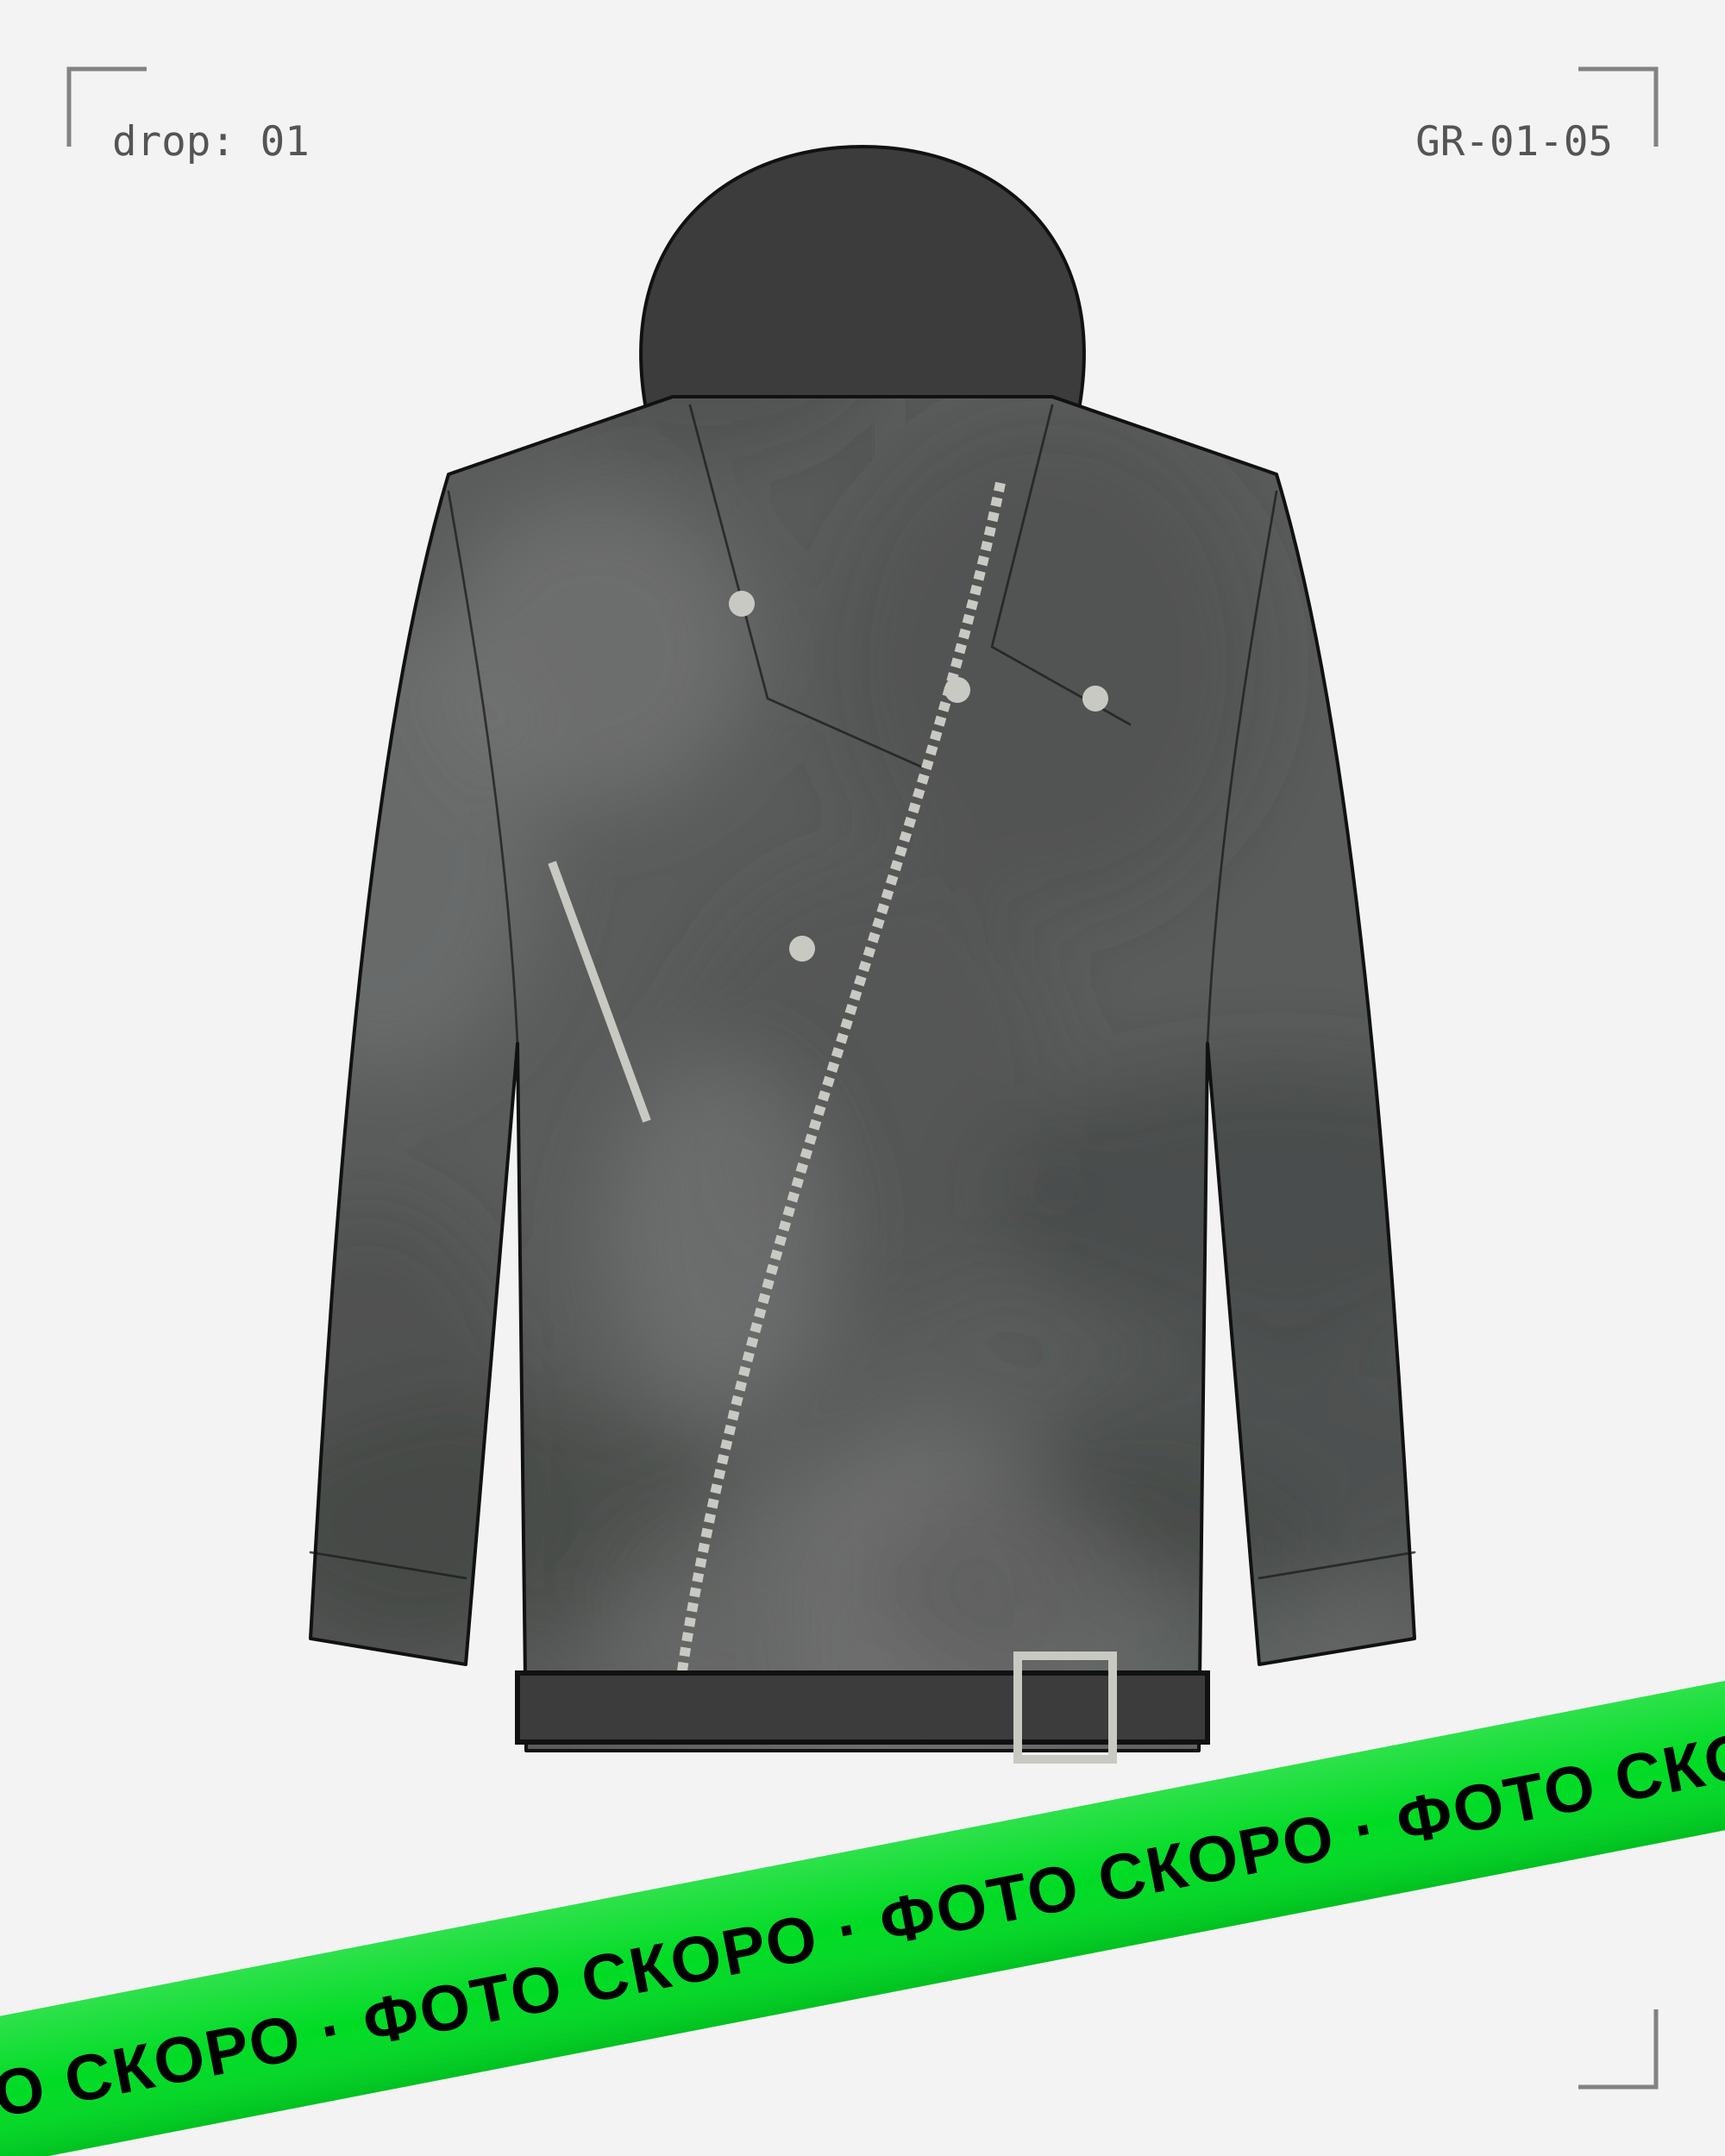
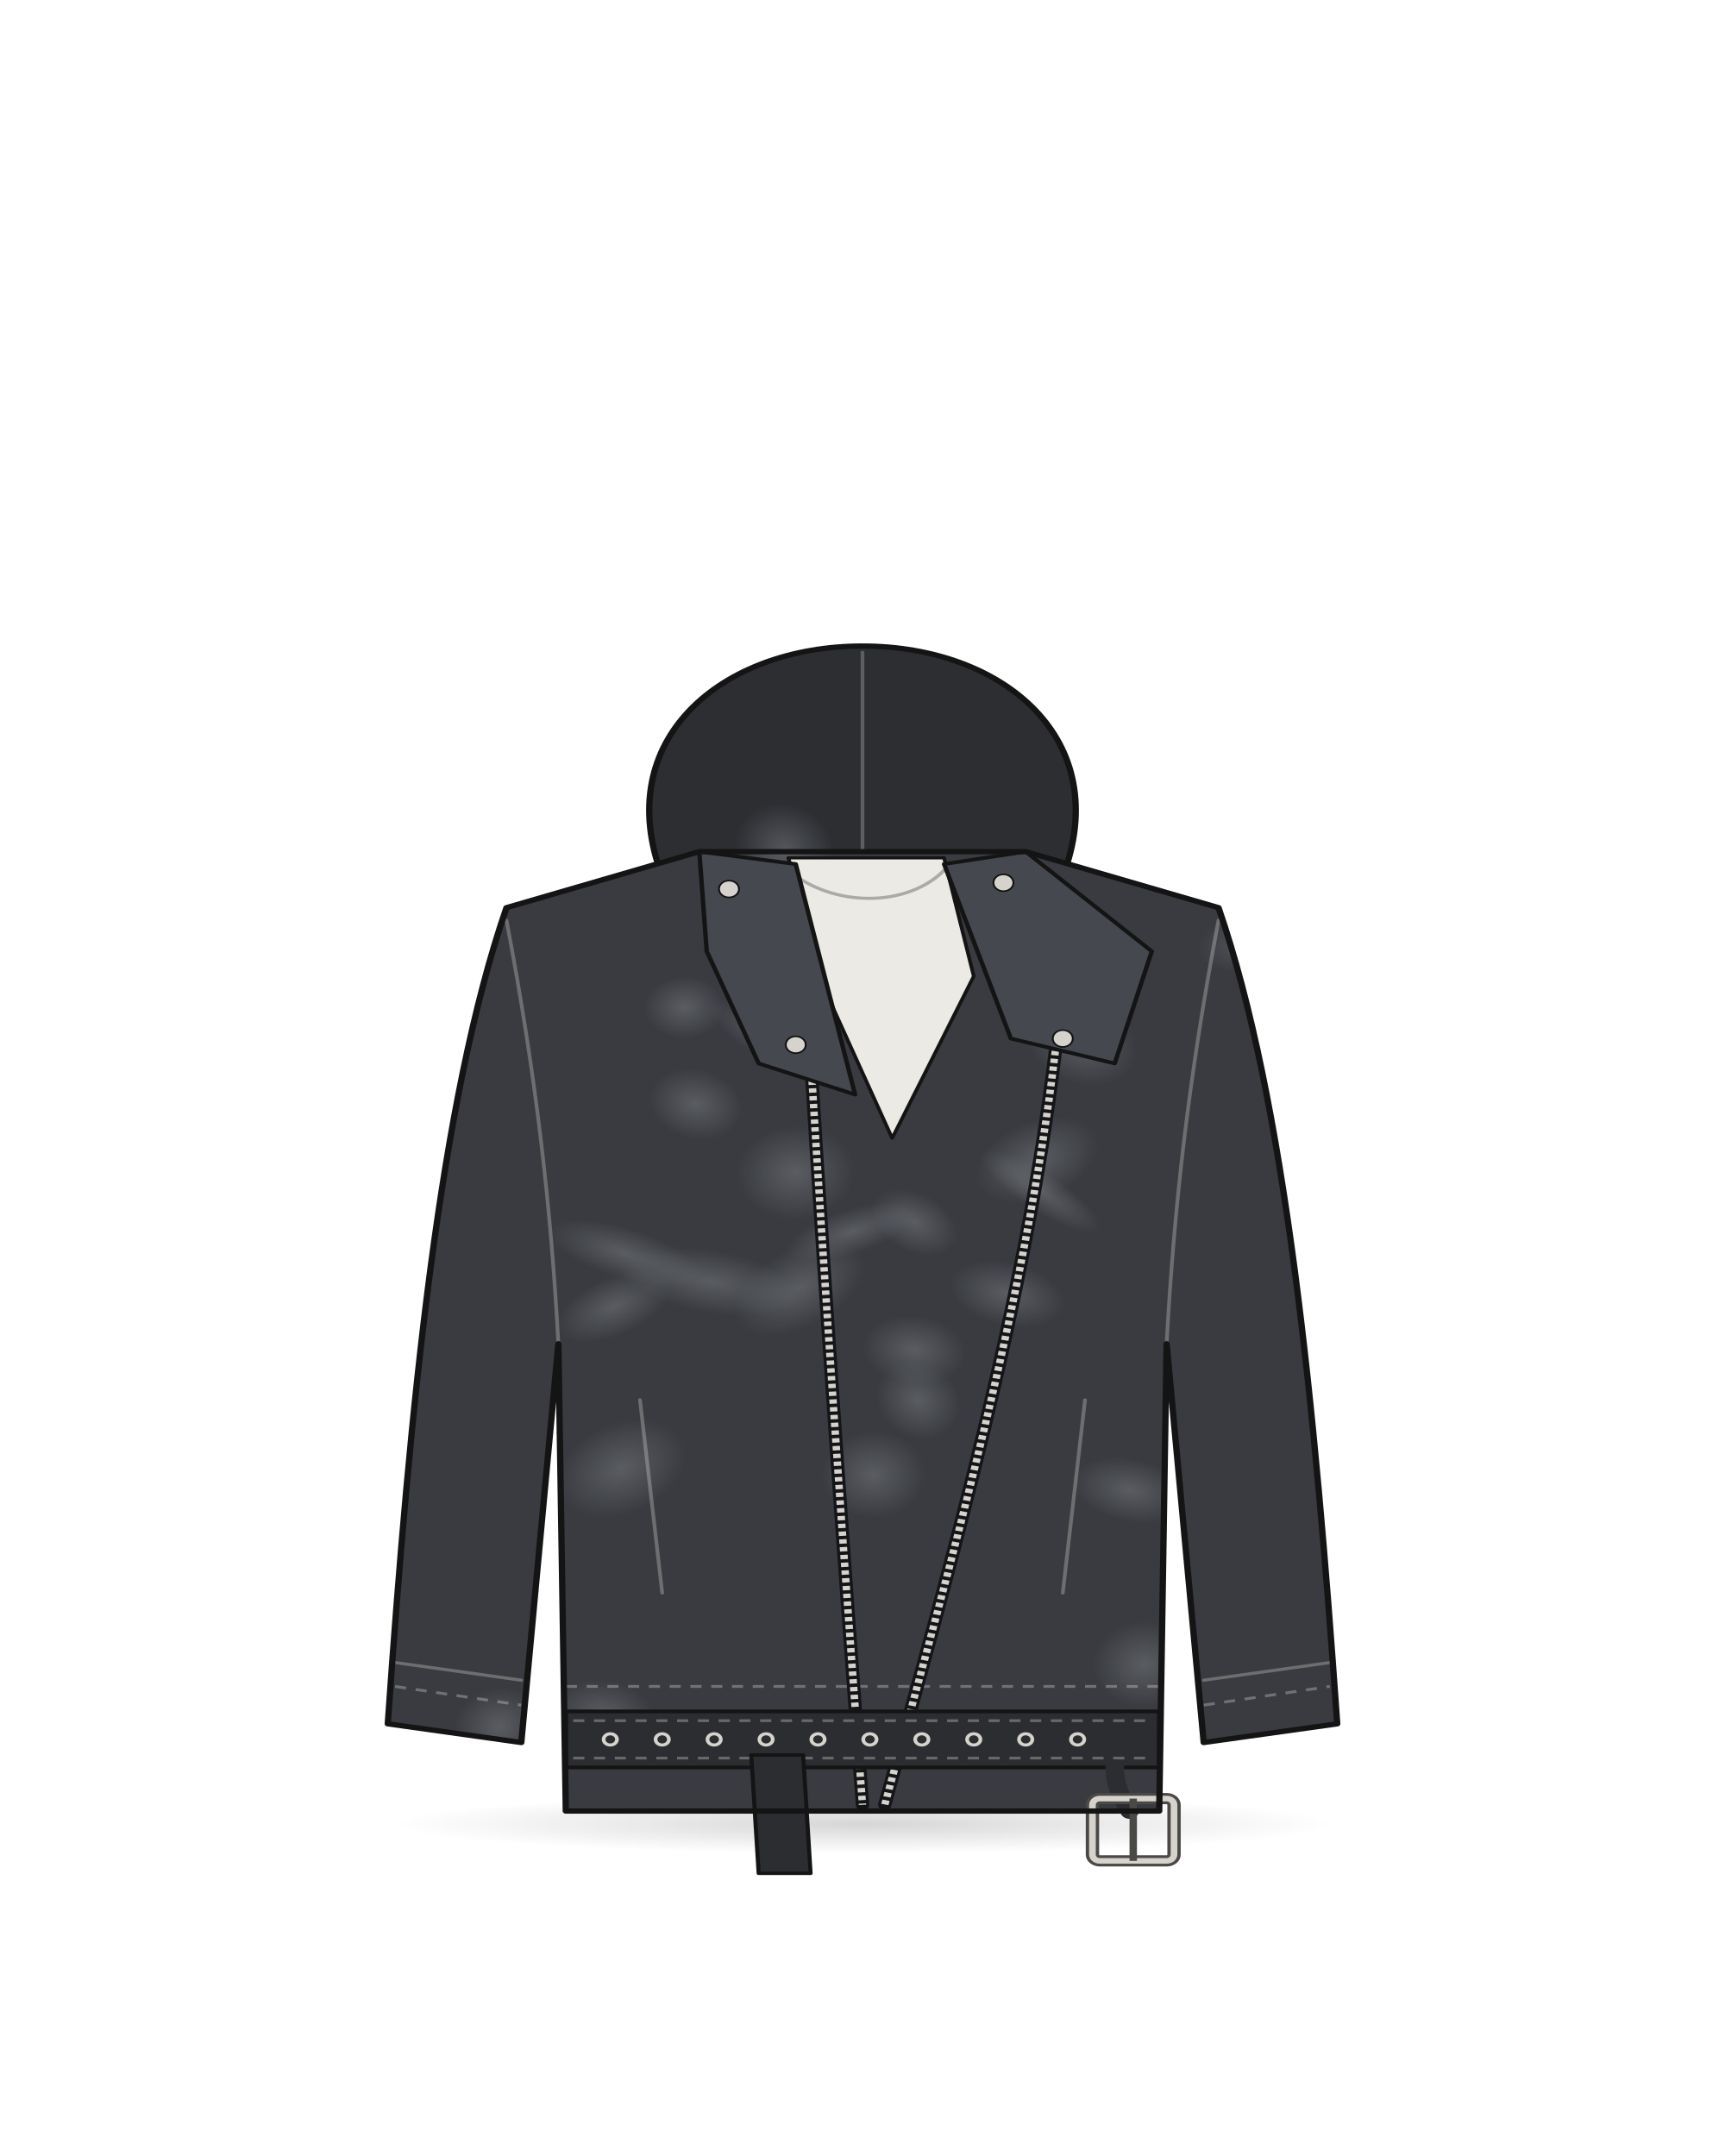
<svg xmlns="http://www.w3.org/2000/svg" viewBox="0 0 400 500" width="800" height="1000">
-   <defs>
-     <filter id="soft" x="-20%" y="-20%" width="140%" height="140%">
-       <feGaussianBlur stdDeviation="9" />
-     </filter>
-     <linearGradient id="tapeShade" x1="0" y1="0" x2="0" y2="1">
-       <stop offset="0" stop-color="#fff" stop-opacity=".18" />
-       <stop offset=".5" stop-color="#fff" stop-opacity="0" />
-       <stop offset="1" stop-color="#000" stop-opacity=".12" />
-     </linearGradient>
-   </defs>
-   <rect width="400" height="500" fill="#F4F3F3" />
-   <path d="M16 34 L16 16 L34 16 M366 16 L384 16 L384 34 M16 466 L16 484 L34 484 M366 484 L384 484 L384 466" fill="none" stroke="#111" stroke-width="1" opacity=".5" />
-   <text x="26" y="36" font-family="Menlo,'SF Mono',ui-monospace,monospace" font-size="9.5" fill="#111" opacity=".7">drop: 01</text>
-   <text x="374" y="36" text-anchor="end" font-family="Menlo,'SF Mono',ui-monospace,monospace" font-size="9.5" fill="#111" opacity=".7">GR-01-05</text>
-   <path d="M150 96 C142 54 170 34 200 34 C230 34 258 54 250 96 Z" fill="#3B3C3B" stroke="#111111" stroke-width="1.6" vector-effect="non-scaling-stroke" />
-   <clipPath id="cl">
-     <path d="M156 92 L104 110 C86 170 78 270 72 380 L108 386 L120 242 L122 406 L278 406 L280 242 L292 386 L328 380 C322 270 314 170 296 110 L244 92 Z" />
-   </clipPath>
-   <path d="M156 92 L104 110 C86 170 78 270 72 380 L108 386 L120 242 L122 406 L278 406 L280 242 L292 386 L328 380 C322 270 314 170 296 110 L244 92 Z" fill="#5A5C5B" />
-   <g clip-path="url(#cl)" filter="url(#soft)">
-     <ellipse cx="216" cy="377" rx="31" ry="50" fill="#7a7c7b" opacity="0.38" />
-     <ellipse cx="138" cy="151" rx="36" ry="36" fill="#7a7c7b" opacity="0.52" />
-     <ellipse cx="85" cy="336" rx="39" ry="59" fill="#3d3f3e" opacity="0.38" />
-     <ellipse cx="202" cy="254" rx="45" ry="52" fill="#4a4c4b" opacity="0.34" />
-     <ellipse cx="164" cy="75" rx="44" ry="31" fill="#3d3f3e" opacity="0.29" />
-     <ellipse cx="117" cy="353" rx="57" ry="28" fill="#3d3f3e" opacity="0.50" />
-     <ellipse cx="301" cy="338" rx="59" ry="27" fill="#3d3f3e" opacity="0.43" />
-     <ellipse cx="254" cy="368" rx="52" ry="28" fill="#3d3f3e" opacity="0.46" />
-     <ellipse cx="205" cy="380" rx="66" ry="41" fill="#7a7c7b" opacity="0.35" />
-     <ellipse cx="289" cy="389" rx="48" ry="21" fill="#7a7c7b" opacity="0.29" />
-     <ellipse cx="243" cy="154" rx="51" ry="59" fill="#3d3f3e" opacity="0.30" />
-     <ellipse cx="167" cy="286" rx="26" ry="41" fill="#7a7c7b" opacity="0.54" />
-     <ellipse cx="89" cy="196" rx="37" ry="53" fill="#7a7c7b" opacity="0.48" />
-     <ellipse cx="296" cy="279" rx="66" ry="32" fill="#3d3f3e" opacity="0.54" />
-   </g>
-   <path d="M160 94 L178 162 L214 178 M244 94 L230 150 L262 168 M120 242 C118 200 112 160 104 114 M280 242 C282 200 288 160 296 114 M72 360 L108 366 M292 366 L328 360" fill="none" stroke="#1a1a1a" stroke-width="1.1" stroke-linecap="round" vector-effect="non-scaling-stroke" opacity=".75" />
-   <path d="M156 92 L104 110 C86 170 78 270 72 380 L108 386 L120 242 L122 406 L278 406 L280 242 L292 386 L328 380 C322 270 314 170 296 110 L244 92 Z" fill="none" stroke="#111111" stroke-width="1.6" stroke-linejoin="round" vector-effect="non-scaling-stroke" />
-   <path d="M232 112 C214 200 168 300 156 404" fill="none" stroke="#C9C9C4" stroke-width="2.4" stroke-dasharray="2 1.5" />
-   <path d="M128 200 L150 260" stroke="#C9C9C4" stroke-width="2" />
-   <circle cx="172" cy="140" r="3" fill="#C9C9C4" />
-   <circle cx="222" cy="160" r="3" fill="#C9C9C4" />
-   <circle cx="254" cy="162" r="3" fill="#C9C9C4" />
-   <circle cx="186" cy="220" r="3" fill="#C9C9C4" />
-   <rect x="120" y="388" width="160" height="16" fill="#3B3C3B" stroke="#111111" stroke-width="1.2" />
-   <rect x="236" y="384" width="22" height="24" fill="none" stroke="#C9C9C4" stroke-width="2" />
-   <g transform="rotate(-11 200 446)">
-     <rect x="-80" y="429" width="560" height="34" fill="#00DB24" />
-     <rect x="-80" y="429" width="560" height="34" fill="url(#tapeShade)" />
-     <text x="-40" y="452" font-family="'Arial Black','Helvetica Neue',Arial,sans-serif" font-weight="900" font-size="15" letter-spacing=".5" fill="#000">  ФОТО СКОРО  ·  ФОТО СКОРО  ·  ФОТО СКОРО  ·  ФОТО СКОРО  ·  ФОТО СКОРО  ·  ФОТО СКОРО  ·</text>
+   <radialGradient id="sh">
+     <stop offset="0" stop-color="#000" stop-opacity=".16" />
+     <stop offset="1" stop-color="#000" stop-opacity="0" />
+   </radialGradient>
+   <ellipse cx="200" cy="423" rx="110" ry="6.8" fill="url(#sh)" />
+   <g id="art" transform="translate(200 420) scale(0.86) translate(-200 -400)">
+     <g transform="translate(0 64) scale(1 .84)">
+       <radialGradient id="ac">
+         <stop offset="0" stop-color="#7B7E84" stop-opacity="0.5" />
+         <stop offset="1" stop-color="#7B7E84" stop-opacity="0" />
+       </radialGradient>
+       <path d="m146 100c-14-44 16-74 54-74 38 0 68 30 54 74-16 10-36 14-54 14-18 0-38-4-54-14z" fill="#2C2E32" />
+       <clipPath id="k1">
+         <path d="m146 100c-14-44 16-74 54-74 38 0 68 30 54 74-16 10-36 14-54 14-18 0-38-4-54-14z" />
+       </clipPath>
+       <g clip-path="url(#k1)">
+         <ellipse cx="102" cy="373" rx="12" ry="13" fill="url(#ac)" transform="rotate(27 102 373)" />
+         <ellipse cx="259" cy="153" rx="16" ry="13" fill="url(#ac)" transform="rotate(37 259 153)" />
+         <ellipse cx="239" cy="234" rx="16" ry="10" fill="url(#ac)" transform="rotate(18 239 234)" />
+         <ellipse cx="183" cy="232" rx="20" ry="12" fill="url(#ac)" transform="rotate(-37 183 232)" />
+         <ellipse cx="135" cy="290" rx="19" ry="14" fill="url(#ac)" transform="rotate(-36 135 290)" />
+         <ellipse cx="136" cy="221" rx="22" ry="8" fill="url(#ac)" transform="rotate(21 136 221)" />
+         <ellipse cx="178" cy="154" rx="23" ry="7" fill="url(#ac)" transform="rotate(35 178 154)" />
+         <ellipse cx="155" cy="173" rx="13" ry="11" fill="url(#ac)" transform="rotate(27 155 173)" />
+         <ellipse cx="133" cy="238" rx="17" ry="9" fill="url(#ac)" transform="rotate(-30 133 238)" />
+         <ellipse cx="247" cy="191" rx="18" ry="12" fill="url(#ac)" transform="rotate(-31 247 191)" />
+         <ellipse cx="276" cy="353" rx="14" ry="14" fill="url(#ac)" transform="rotate(16 276 353)" />
+         <ellipse cx="152" cy="142" rx="11" ry="10" fill="url(#ac)" transform="rotate(-4 152 142)" />
+         <ellipse cx="197" cy="214" rx="19" ry="7" fill="url(#ac)" transform="rotate(-22 197 214)" />
+         <ellipse cx="214" cy="211" rx="13" ry="9" fill="url(#ac)" transform="rotate(38 214 211)" />
+         <ellipse cx="272" cy="297" rx="16" ry="10" fill="url(#ac)" transform="rotate(16 272 297)" />
+         <ellipse cx="215" cy="268" rx="11" ry="13" fill="url(#ac)" transform="rotate(-24 215 268)" />
+         <ellipse cx="159" cy="230" rx="25" ry="10" fill="url(#ac)" transform="rotate(12 159 230)" />
+         <ellipse cx="130" cy="369" rx="14" ry="11" fill="url(#ac)" transform="rotate(14 130 369)" />
+         <ellipse cx="248" cy="201" rx="20" ry="6" fill="url(#ac)" transform="rotate(39 248 201)" />
+         <ellipse cx="214" cy="252" rx="14" ry="11" fill="url(#ac)" transform="rotate(11 214 252)" />
+         <ellipse cx="179" cy="91" rx="13" ry="15" fill="url(#ac)" transform="rotate(-24 179 91)" />
+         <ellipse cx="203" cy="292" rx="14" ry="14" fill="url(#ac)" transform="rotate(-2 203 292)" />
+         <ellipse cx="307" cy="120" rx="17" ry="10" fill="url(#ac)" transform="rotate(-18 307 120)" />
+         <ellipse cx="182" cy="195" rx="16" ry="15" fill="url(#ac)" transform="rotate(-14 182 195)" />
+       </g>
+       <path d="m200 28v84" fill="none" stroke="#F2F1EE" stroke-width="1" stroke-linecap="round" stroke-linejoin="round" stroke-opacity="0.25" />
+       <path d="m146 100c-14-44 16-74 54-74 38 0 68 30 54 74-16 10-36 14-54 14-18 0-38-4-54-14z" fill="none" stroke="#141414" stroke-width="1.7" stroke-linecap="round" stroke-linejoin="round" />
+       <path d="m156 92-52 18c-18 62-26 160-32 262l36 6 10-128 2 150h160l2-150 10 128 36-6c-6-102-14-200-32-262l-52-18z" fill="#393B40" />
+       <clipPath id="k2">
+         <path d="m156 92-52 18c-18 62-26 160-32 262l36 6 10-128 2 150h160l2-150 10 128 36-6c-6-102-14-200-32-262l-52-18z" />
+       </clipPath>
+       <g clip-path="url(#k2)">
+         <ellipse cx="102" cy="373" rx="12" ry="13" fill="url(#ac)" transform="rotate(27 102 373)" />
+         <ellipse cx="259" cy="153" rx="16" ry="13" fill="url(#ac)" transform="rotate(37 259 153)" />
+         <ellipse cx="239" cy="234" rx="16" ry="10" fill="url(#ac)" transform="rotate(18 239 234)" />
+         <ellipse cx="183" cy="232" rx="20" ry="12" fill="url(#ac)" transform="rotate(-37 183 232)" />
+         <ellipse cx="135" cy="290" rx="19" ry="14" fill="url(#ac)" transform="rotate(-36 135 290)" />
+         <ellipse cx="136" cy="221" rx="22" ry="8" fill="url(#ac)" transform="rotate(21 136 221)" />
+         <ellipse cx="178" cy="154" rx="23" ry="7" fill="url(#ac)" transform="rotate(35 178 154)" />
+         <ellipse cx="155" cy="173" rx="13" ry="11" fill="url(#ac)" transform="rotate(27 155 173)" />
+         <ellipse cx="133" cy="238" rx="17" ry="9" fill="url(#ac)" transform="rotate(-30 133 238)" />
+         <ellipse cx="247" cy="191" rx="18" ry="12" fill="url(#ac)" transform="rotate(-31 247 191)" />
+         <ellipse cx="276" cy="353" rx="14" ry="14" fill="url(#ac)" transform="rotate(16 276 353)" />
+         <ellipse cx="152" cy="142" rx="11" ry="10" fill="url(#ac)" transform="rotate(-4 152 142)" />
+         <ellipse cx="197" cy="214" rx="19" ry="7" fill="url(#ac)" transform="rotate(-22 197 214)" />
+         <ellipse cx="214" cy="211" rx="13" ry="9" fill="url(#ac)" transform="rotate(38 214 211)" />
+         <ellipse cx="272" cy="297" rx="16" ry="10" fill="url(#ac)" transform="rotate(16 272 297)" />
+         <ellipse cx="215" cy="268" rx="11" ry="13" fill="url(#ac)" transform="rotate(-24 215 268)" />
+         <ellipse cx="159" cy="230" rx="25" ry="10" fill="url(#ac)" transform="rotate(12 159 230)" />
+         <ellipse cx="130" cy="369" rx="14" ry="11" fill="url(#ac)" transform="rotate(14 130 369)" />
+         <ellipse cx="248" cy="201" rx="20" ry="6" fill="url(#ac)" transform="rotate(39 248 201)" />
+         <ellipse cx="214" cy="252" rx="14" ry="11" fill="url(#ac)" transform="rotate(11 214 252)" />
+         <ellipse cx="179" cy="91" rx="13" ry="15" fill="url(#ac)" transform="rotate(-24 179 91)" />
+         <ellipse cx="203" cy="292" rx="14" ry="14" fill="url(#ac)" transform="rotate(-2 203 292)" />
+         <ellipse cx="307" cy="120" rx="17" ry="10" fill="url(#ac)" transform="rotate(-18 307 120)" />
+         <ellipse cx="182" cy="195" rx="16" ry="15" fill="url(#ac)" transform="rotate(-14 182 195)" />
+       </g>
+       <path d="m118 250c-2-44-6-86-14-136m178 136c2-44 6-86 14-136m-224 238 36 6m184 0 36-6m-188-84 6 62m114-62-6 62" fill="none" stroke="#F2F1EE" stroke-width="1" stroke-linecap="round" stroke-linejoin="round" stroke-opacity="0.28" />
+       <path d="m120 360h160m-206 0 34 6m184 0 34-6" fill="none" stroke="#F2F1EE" stroke-width="0.9" stroke-linejoin="round" stroke-dasharray="3 2.6" stroke-opacity="0.3" />
+       <path d="m180 94h42l8 38-22 52-16-42z" fill="#ECEAE4" />
+       <path d="m180 98c12 12 32 12 42 0" fill="none" stroke="#141414" stroke-width="1" stroke-linecap="round" stroke-linejoin="round" stroke-opacity="0.3" />
+       <path d="m180 94h42l8 38-22 52-16-42z" fill="none" stroke="#141414" stroke-width="1" stroke-linecap="round" stroke-linejoin="round" />
+       <path d="m252 156c-8 80-28 164-46 242" fill="none" stroke="#000" stroke-width="1.2" stroke-linecap="round" stroke-linejoin="round" stroke-opacity="0.5" />
+       <path d="m186 158c4 78 9 162 14 240" fill="none" stroke="#141518" stroke-width="3.6" stroke-linecap="round" stroke-linejoin="round" />
+       <path d="m186 158c4 78 9 162 14 240" fill="none" stroke="#D5D3CC" stroke-width="2" stroke-linejoin="round" stroke-dasharray="1.4 1.1" />
+       <path d="m252 156c-8 80-28 164-46 242" fill="none" stroke="#141518" stroke-width="3.6" stroke-linecap="round" stroke-linejoin="round" />
+       <path d="m252 156c-8 80-28 164-46 242" fill="none" stroke="#D5D3CC" stroke-width="2" stroke-linejoin="round" stroke-dasharray="1.4 1.1" />
+       <path d="m156 92 26 4 16 74-26-10-14-36z" fill="#45484E" />
+       <path d="m156 92 26 4 16 74-26-10-14-36z" fill="none" stroke="#141414" stroke-width="1.2" stroke-linecap="round" stroke-linejoin="round" />
+       <path d="m244 92-22 4 18 56 28 8 10-36z" fill="#45484E" />
+       <path d="m244 92-22 4 18 56 28 8 10-36z" fill="none" stroke="#141414" stroke-width="1.2" stroke-linecap="round" stroke-linejoin="round" />
+       <circle cx="182" cy="154" r="2.7" fill="#D5D3CC" stroke="#111" stroke-width=".5" />
+       <circle cx="254" cy="152" r="2.7" fill="#D5D3CC" stroke="#111" stroke-width=".5" />
+       <circle cx="164" cy="104" r="2.7" fill="#D5D3CC" stroke="#111" stroke-width=".5" />
+       <circle cx="238" cy="102" r="2.7" fill="#D5D3CC" stroke="#111" stroke-width=".5" />
+       <path d="m120 368h160v18h-160z" fill="#2B2D31" />
+       <path d="m122 371h156m-156 12h156" fill="none" stroke="#F2F1EE" stroke-width="0.9" stroke-linejoin="round" stroke-dasharray="3 2.6" stroke-opacity="0.3" />
+       <path d="m120 368h160v18h-160z" fill="none" stroke="#141414" stroke-width="1.2" stroke-linecap="round" stroke-linejoin="round" />
+       <circle cx="132" cy="377" r="1.8" fill="none" stroke="#D5D3CC" stroke-width="1" />
+       <circle cx="146" cy="377" r="1.8" fill="none" stroke="#D5D3CC" stroke-width="1" />
+       <circle cx="160" cy="377" r="1.8" fill="none" stroke="#D5D3CC" stroke-width="1" />
+       <circle cx="174" cy="377" r="1.8" fill="none" stroke="#D5D3CC" stroke-width="1" />
+       <circle cx="188" cy="377" r="1.8" fill="none" stroke="#D5D3CC" stroke-width="1" />
+       <circle cx="202" cy="377" r="1.8" fill="none" stroke="#D5D3CC" stroke-width="1" />
+       <circle cx="216" cy="377" r="1.8" fill="none" stroke="#D5D3CC" stroke-width="1" />
+       <circle cx="230" cy="377" r="1.8" fill="none" stroke="#D5D3CC" stroke-width="1" />
+       <circle cx="244" cy="377" r="1.8" fill="none" stroke="#D5D3CC" stroke-width="1" />
+       <circle cx="258" cy="377" r="1.8" fill="none" stroke="#D5D3CC" stroke-width="1" />
+       <path d="m170 382h14l2 38h-14z" fill="#2B2D31" />
+       <path d="m170 382h14l2 38h-14z" fill="none" stroke="#141414" stroke-width="1.1" stroke-linecap="round" stroke-linejoin="round" />
+       <path d="M268 386 C268 392 270 396 272 400" fill="none" stroke="#2B2D31" stroke-width="5" stroke-linecap="round" stroke-linejoin="round" />
+       <rect x="262" y="396" width="22" height="20" rx="2" fill="none" stroke="#4A4946" stroke-width="3.6" />
+       <rect x="262" y="396" width="22" height="20" rx="2" fill="none" stroke="#D5D3CC" stroke-width="1.8" />
+       <path d="M273 396V416" stroke="#4A4946" stroke-width="2" />
+       <path d="m156 92-52 18c-18 62-26 160-32 262l36 6 10-128 2 150h160l2-150 10 128 36-6c-6-102-14-200-32-262l-52-18z" fill="none" stroke="#141414" stroke-width="1.7" stroke-linecap="round" stroke-linejoin="round" />
+     </g>
  </g>
</svg>
